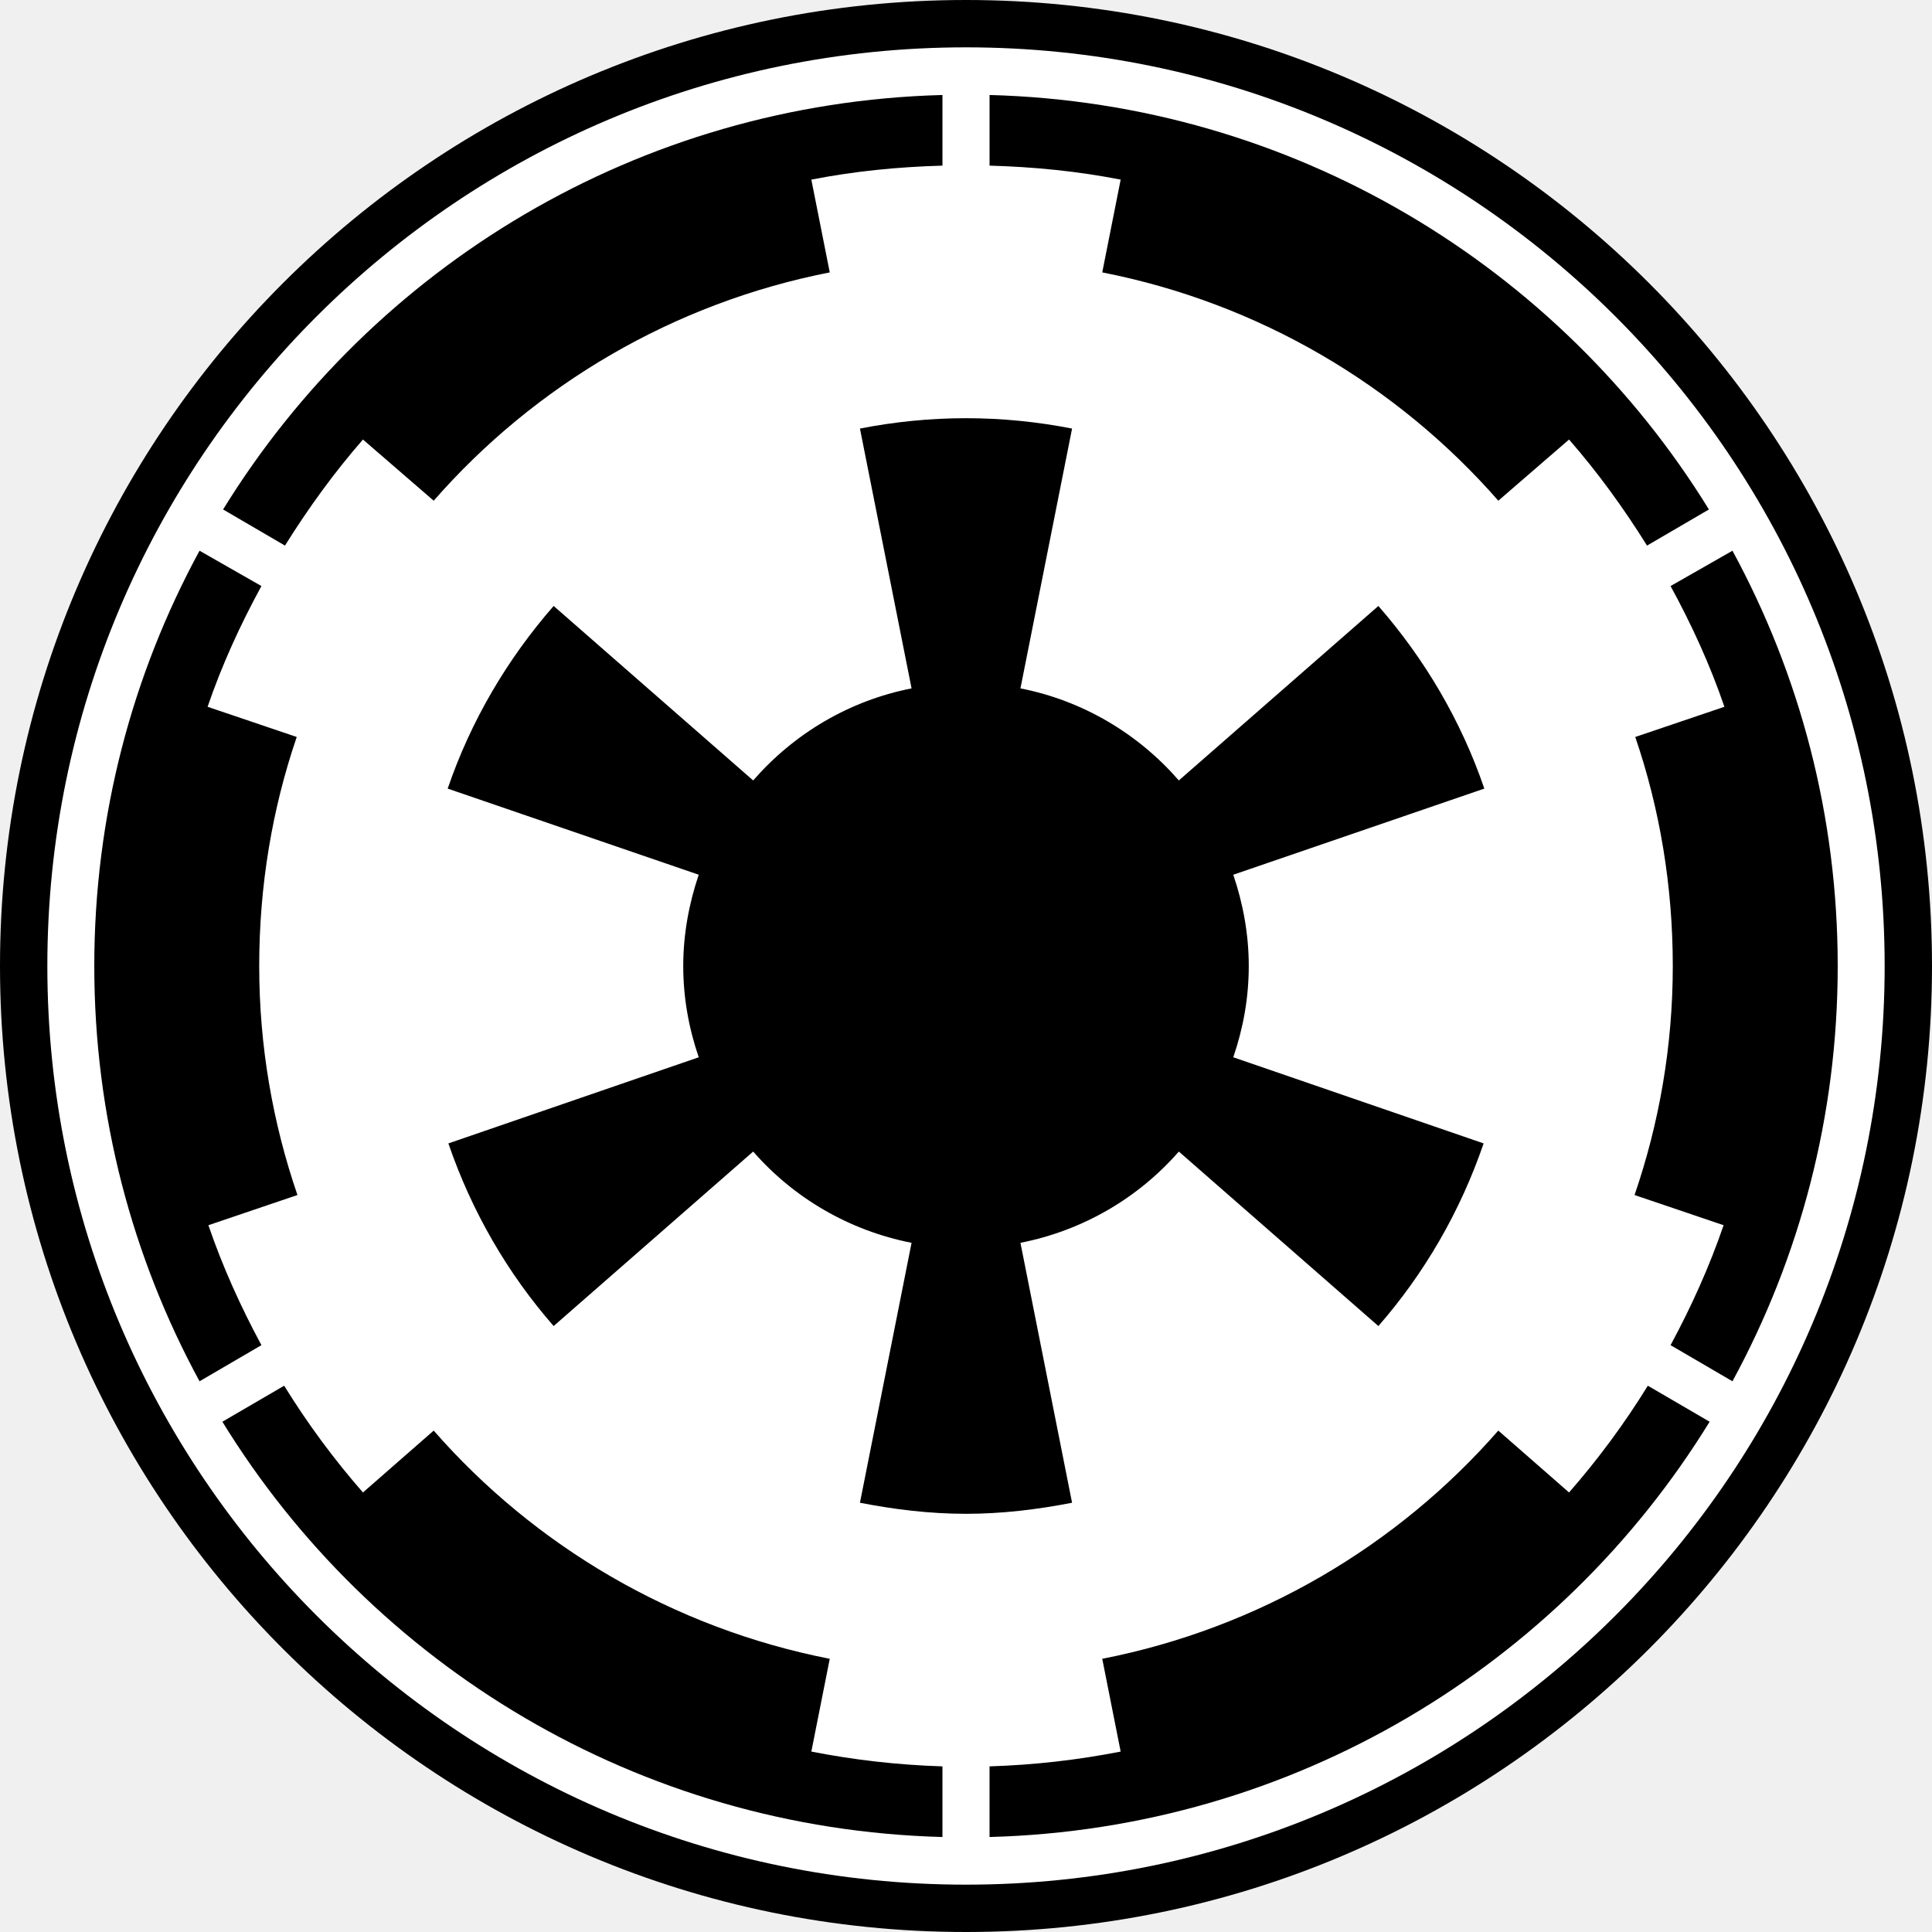
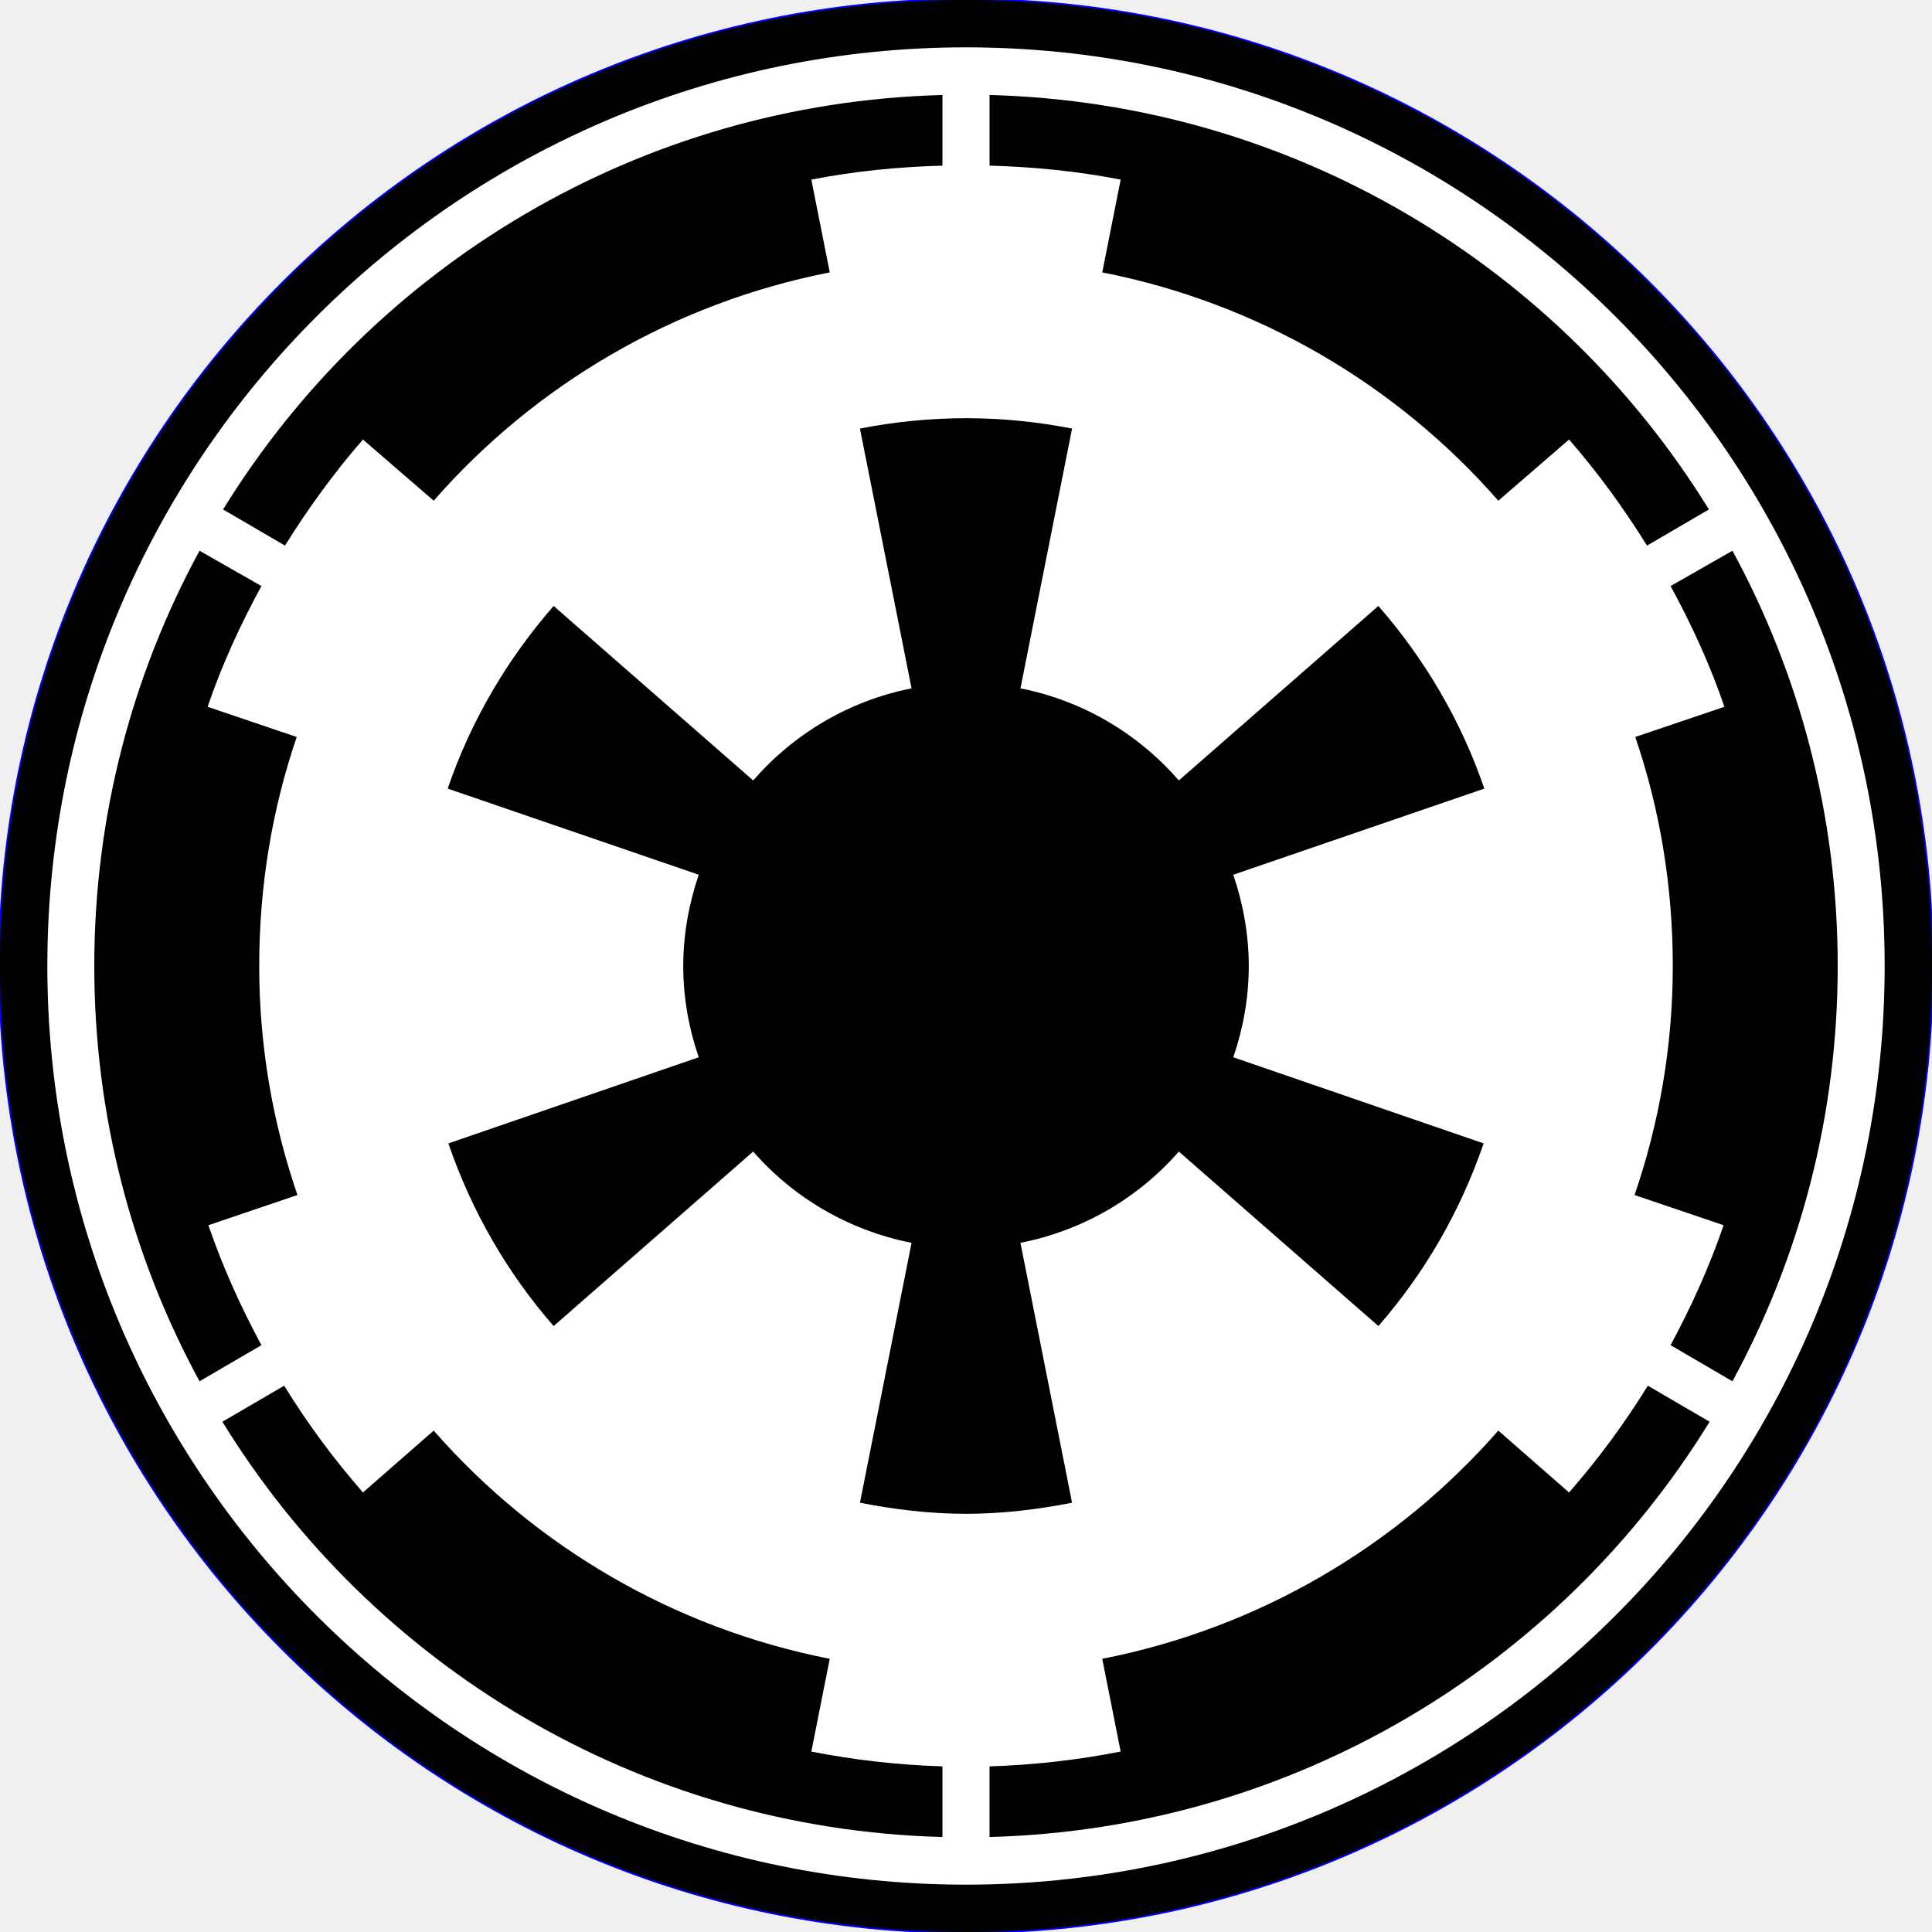
<svg xmlns="http://www.w3.org/2000/svg" version="1.0" width="600" height="600" id="s1">
  <defs id="defs3780" />
-   <g transform="translate(-141.4286,-10.93361)" id="l1">
-     <path style="fill:#000000;fill-opacity:1;stroke:none" d="m 441.429,10.934 c -165.6,0 -300,134.4 -300,300 0,165.6 134.4,300 300,300 165.6,0 300,-134.4 300,-300 0,-165.6 -134.4,-300 -300,-300 z" id="path3798" />
+   <g id="layer1" style="display:inline">
+     <g style="fill:none;stroke:#0000ff;stroke-opacity:1;display:inline" id="g3759" transform="translate(-141.4286,-10.93361)">
+       <path id="path3761" d="m 441.429,10.934 c -165.6,0 -300,134.4 -300,300 0,165.6 134.4,300 300,300 165.6,0 300,-134.4 300,-300 0,-165.6 -134.4,-300 -300,-300 z" style="fill:none;stroke:#0000ff;stroke-opacity:1" />
+     </g>
  </g>
-   <path style="fill:#ffffff;fill-opacity:1;stroke:none" d="m 300,14.703 c -157.484,0 -285.297,127.813 -285.297,285.297 0,157.484 127.813,285.297 285.297,285.297 157.484,0 285.297,-127.813 285.297,-285.297 0,-157.484 -127.813,-285.297 -285.297,-285.297 z" id="path3798-2" />
-   <path style="fill:#000000;fill-opacity:1;stroke:none" d="M 292.688,29.5 C 198.257,32.013 115.756,82.796 69.282,158.219 l 19.219,11.219 c 7.235,-11.598 15.277,-22.696 24.219,-32.938 l 21.969,19 c 31.386,-35.881 74.397,-61.381 123,-70.906 l -5.719,-28.812 c 13.242,-2.594 26.822,-3.958 40.719,-4.344 l 0,-21.938 z m 14.625,0 0,21.938 c 13.897,0.386 27.477,1.75 40.719,4.344 l -5.719,28.812 c 48.603,9.526 91.614,35.025 123,70.906 l 21.969,-19 c 8.942,10.242 16.984,21.34 24.219,32.938 l 19.219,-11.219 C 484.245,82.796 401.744,32.013 307.313,29.5 z m -7.312,100.375 c -11.232,-8e-5 -22.313,1.137 -32.938,3.219 l 16.031,80.688 c -19.506,3.837 -36.631,14.152 -49.188,28.594 l -61.969,-54.188 c -14.361,16.449 -25.694,35.617 -32.906,56.719 l 77.969,26.75 c -3.016,8.869 -4.812,18.458 -4.812,28.344 0,9.961 1.752,19.416 4.812,28.344 l -77.75,26.75 c 7.221,21.082 18.329,40.286 32.688,56.719 l 61.969,-54.188 c 12.546,14.374 29.74,24.517 49.188,28.344 l -16.031,80.719 c 10.625,2.081 21.706,3.438 32.938,3.438 11.232,8e-5 22.313,-1.356 32.938,-3.438 l -16.031,-80.719 c 19.447,-3.827 36.641,-13.969 49.188,-28.344 l 61.969,54.188 c 14.359,-16.433 25.466,-35.637 32.688,-56.719 l -77.75,-26.75 c 3.061,-8.928 4.812,-18.382 4.812,-28.344 0,-9.885 -1.796,-19.474 -4.812,-28.344 l 77.969,-26.75 c -7.212,-21.102 -18.545,-40.269 -32.906,-56.719 l -61.969,54.188 c -12.557,-14.442 -29.681,-24.757 -49.188,-28.594 l 16.031,-80.688 c -10.625,-2.081 -21.706,-3.219 -32.938,-3.219 z M 61.969,171.032 c -20.847,38.36 -32.688,82.267 -32.688,128.969 0,46.701 11.841,90.609 32.688,128.969 l 19.219,-11.219 c -6.418,-11.897 -12.03,-24.29 -16.469,-37.25 l 27.656,-9.375 c -7.66,-22.329 -11.875,-46.209 -11.875,-71.125 0,-24.857 4.031,-48.841 11.656,-71.125 l -27.688,-9.375 c 4.467,-13.07 10.191,-25.527 16.719,-37.5 L 61.969,171.032 z m 476.062,0 -19.219,10.969 c 6.528,11.973 12.252,24.43 16.719,37.5 l -27.688,9.375 c 7.625,22.284 11.656,46.268 11.656,71.125 0,24.916 -4.215,48.796 -11.875,71.125 l 27.656,9.375 c -4.439,12.96 -10.051,25.353 -16.469,37.25 l 19.219,11.219 c 20.847,-38.36 32.688,-82.268 32.688,-128.969 0,-46.701 -11.841,-90.609 -32.688,-128.969 z m -449.781,259.312 -19.188,11.188 c 46.444,75.571 129.082,126.453 223.625,128.969 l 0,-21.938 c -13.897,-0.435 -27.477,-2 -40.719,-4.594 l 5.719,-28.812 c -48.599,-9.527 -91.616,-34.996 -123,-70.875 l -21.969,19.219 C 103.674,453.149 95.499,442.099 88.25,430.344 z m 423.5,0 c -7.248,11.755 -15.424,22.805 -24.469,33.156 l -21.969,-19.219 c -31.384,35.879 -74.401,61.348 -123,70.875 l 5.719,28.812 c -13.242,2.594 -26.822,4.159 -40.719,4.594 l 0,21.938 c 94.543,-2.516 177.181,-53.398 223.625,-128.969 l -19.188,-11.188 z" id="path3796" />
+   <g style="display:inline" id="g3771">
+     <g transform="translate(-141.4286,-10.93361)" id="g3773" style="fill:none;stroke:#0000ff;stroke-opacity:1;display:inline" />
+     <path style="fill:none;stroke:#0000ff;stroke-opacity:1;display:inline" d="m 300,14.703 c -157.484,0 -285.297,127.813 -285.297,285.297 0,157.484 127.813,285.297 285.297,285.297 157.484,0 285.297,-127.813 285.297,-285.297 0,-157.484 -127.813,-285.297 -285.297,-285.297 z" id="path3777" />
+     <path style="fill:none;stroke:#0000ff;stroke-opacity:1;display:inline" d="M 292.688,29.5 C 198.257,32.013 115.756,82.796 69.282,158.219 l 19.219,11.219 c 7.235,-11.598 15.277,-22.696 24.219,-32.938 l 21.969,19 c 31.386,-35.881 74.397,-61.381 123,-70.906 l -5.719,-28.812 c 13.242,-2.594 26.822,-3.958 40.719,-4.344 l 0,-21.938 z m 14.625,0 0,21.938 c 13.897,0.386 27.477,1.75 40.719,4.344 l -5.719,28.812 c 48.603,9.526 91.614,35.025 123,70.906 l 21.969,-19 c 8.942,10.242 16.984,21.34 24.219,32.938 l 19.219,-11.219 C 484.245,82.796 401.744,32.013 307.313,29.5 z m -7.312,100.375 c -11.232,-8e-5 -22.313,1.137 -32.938,3.219 l 16.031,80.688 c -19.506,3.837 -36.631,14.152 -49.188,28.594 l -61.969,-54.188 c -14.361,16.449 -25.694,35.617 -32.906,56.719 l 77.969,26.75 c -3.016,8.869 -4.812,18.458 -4.812,28.344 0,9.961 1.752,19.416 4.812,28.344 l -77.75,26.75 c 7.221,21.082 18.329,40.286 32.688,56.719 l 61.969,-54.188 c 12.546,14.374 29.74,24.517 49.188,28.344 l -16.031,80.719 c 10.625,2.081 21.706,3.438 32.938,3.438 11.232,8e-5 22.313,-1.356 32.938,-3.438 l -16.031,-80.719 c 19.447,-3.827 36.641,-13.969 49.188,-28.344 l 61.969,54.188 c 14.359,-16.433 25.466,-35.637 32.688,-56.719 l -77.75,-26.75 c 3.061,-8.928 4.812,-18.382 4.812,-28.344 0,-9.885 -1.796,-19.474 -4.812,-28.344 l 77.969,-26.75 c -7.212,-21.102 -18.545,-40.269 -32.906,-56.719 l -61.969,54.188 c -12.557,-14.442 -29.681,-24.757 -49.188,-28.594 l 16.031,-80.688 c -10.625,-2.081 -21.706,-3.219 -32.938,-3.219 z M 61.969,171.032 c -20.847,38.36 -32.688,82.267 -32.688,128.969 0,46.701 11.841,90.609 32.688,128.969 l 19.219,-11.219 c -6.418,-11.897 -12.03,-24.29 -16.469,-37.25 l 27.656,-9.375 c -7.66,-22.329 -11.875,-46.209 -11.875,-71.125 0,-24.857 4.031,-48.841 11.656,-71.125 l -27.688,-9.375 c 4.467,-13.07 10.191,-25.527 16.719,-37.5 L 61.969,171.032 z m 476.062,0 -19.219,10.969 c 6.528,11.973 12.252,24.43 16.719,37.5 l -27.688,9.375 c 7.625,22.284 11.656,46.268 11.656,71.125 0,24.916 -4.215,48.796 -11.875,71.125 l 27.656,9.375 c -4.439,12.96 -10.051,25.353 -16.469,37.25 l 19.219,11.219 c 20.847,-38.36 32.688,-82.268 32.688,-128.969 0,-46.701 -11.841,-90.609 -32.688,-128.969 z m -449.781,259.312 -19.188,11.188 c 46.444,75.571 129.082,126.453 223.625,128.969 l 0,-21.938 c -13.897,-0.435 -27.477,-2 -40.719,-4.594 l 5.719,-28.812 c -48.599,-9.527 -91.616,-34.996 -123,-70.875 l -21.969,19.219 C 103.674,453.149 95.499,442.099 88.25,430.344 z m 423.5,0 c -7.248,11.755 -15.424,22.805 -24.469,33.156 l -21.969,-19.219 c -31.384,35.879 -74.401,61.348 -123,70.875 l 5.719,28.812 c -13.242,2.594 -26.822,4.159 -40.719,4.594 l 0,21.938 c 94.543,-2.516 177.181,-53.398 223.625,-128.969 l -19.188,-11.188 z" id="path3779" />
+   </g>
+   <g id="layer2" style="display:inline">
+     <g transform="translate(-141.4286,-10.93361)" id="l1">
+       <path style="fill:#000000;fill-opacity:1;stroke:none" d="m 441.429,10.934 c -165.6,0 -300,134.4 -300,300 0,165.6 134.4,300 300,300 165.6,0 300,-134.4 300,-300 0,-165.6 -134.4,-300 -300,-300 z" id="path3798" />
+     </g>
+     <path style="fill:#ffffff;fill-opacity:1;stroke:none" d="m 300,14.703 c -157.484,0 -285.297,127.813 -285.297,285.297 0,157.484 127.813,285.297 285.297,285.297 157.484,0 285.297,-127.813 285.297,-285.297 0,-157.484 -127.813,-285.297 -285.297,-285.297 z" id="path3798-2" />
+     <path style="fill:#000000;fill-opacity:1;stroke:none" d="M 292.688,29.5 C 198.257,32.013 115.756,82.796 69.282,158.219 l 19.219,11.219 c 7.235,-11.598 15.277,-22.696 24.219,-32.938 l 21.969,19 c 31.386,-35.881 74.397,-61.381 123,-70.906 l -5.719,-28.812 c 13.242,-2.594 26.822,-3.958 40.719,-4.344 l 0,-21.938 z m 14.625,0 0,21.938 c 13.897,0.386 27.477,1.75 40.719,4.344 l -5.719,28.812 c 48.603,9.526 91.614,35.025 123,70.906 l 21.969,-19 c 8.942,10.242 16.984,21.34 24.219,32.938 l 19.219,-11.219 C 484.245,82.796 401.744,32.013 307.313,29.5 z m -7.312,100.375 c -11.232,-8e-5 -22.313,1.137 -32.938,3.219 l 16.031,80.688 c -19.506,3.837 -36.631,14.152 -49.188,28.594 l -61.969,-54.188 c -14.361,16.449 -25.694,35.617 -32.906,56.719 l 77.969,26.75 c -3.016,8.869 -4.812,18.458 -4.812,28.344 0,9.961 1.752,19.416 4.812,28.344 l -77.75,26.75 c 7.221,21.082 18.329,40.286 32.688,56.719 l 61.969,-54.188 c 12.546,14.374 29.74,24.517 49.188,28.344 l -16.031,80.719 c 10.625,2.081 21.706,3.438 32.938,3.438 11.232,8e-5 22.313,-1.356 32.938,-3.438 l -16.031,-80.719 c 19.447,-3.827 36.641,-13.969 49.188,-28.344 l 61.969,54.188 c 14.359,-16.433 25.466,-35.637 32.688,-56.719 l -77.75,-26.75 c 3.061,-8.928 4.812,-18.382 4.812,-28.344 0,-9.885 -1.796,-19.474 -4.812,-28.344 l 77.969,-26.75 c -7.212,-21.102 -18.545,-40.269 -32.906,-56.719 l -61.969,54.188 c -12.557,-14.442 -29.681,-24.757 -49.188,-28.594 l 16.031,-80.688 c -10.625,-2.081 -21.706,-3.219 -32.938,-3.219 z M 61.969,171.032 c -20.847,38.36 -32.688,82.267 -32.688,128.969 0,46.701 11.841,90.609 32.688,128.969 l 19.219,-11.219 c -6.418,-11.897 -12.03,-24.29 -16.469,-37.25 l 27.656,-9.375 c -7.66,-22.329 -11.875,-46.209 -11.875,-71.125 0,-24.857 4.031,-48.841 11.656,-71.125 l -27.688,-9.375 c 4.467,-13.07 10.191,-25.527 16.719,-37.5 L 61.969,171.032 z m 476.062,0 -19.219,10.969 c 6.528,11.973 12.252,24.43 16.719,37.5 l -27.688,9.375 c 7.625,22.284 11.656,46.268 11.656,71.125 0,24.916 -4.215,48.796 -11.875,71.125 l 27.656,9.375 c -4.439,12.96 -10.051,25.353 -16.469,37.25 l 19.219,11.219 c 20.847,-38.36 32.688,-82.268 32.688,-128.969 0,-46.701 -11.841,-90.609 -32.688,-128.969 z m -449.781,259.312 -19.188,11.188 c 46.444,75.571 129.082,126.453 223.625,128.969 l 0,-21.938 c -13.897,-0.435 -27.477,-2 -40.719,-4.594 l 5.719,-28.812 c -48.599,-9.527 -91.616,-34.996 -123,-70.875 l -21.969,19.219 C 103.674,453.149 95.499,442.099 88.25,430.344 z m 423.5,0 c -7.248,11.755 -15.424,22.805 -24.469,33.156 l -21.969,-19.219 c -31.384,35.879 -74.401,61.348 -123,70.875 l 5.719,28.812 c -13.242,2.594 -26.822,4.159 -40.719,4.594 l 0,21.938 c 94.543,-2.516 177.181,-53.398 223.625,-128.969 l -19.188,-11.188 z" id="path3796" />
+   </g>
</svg>
